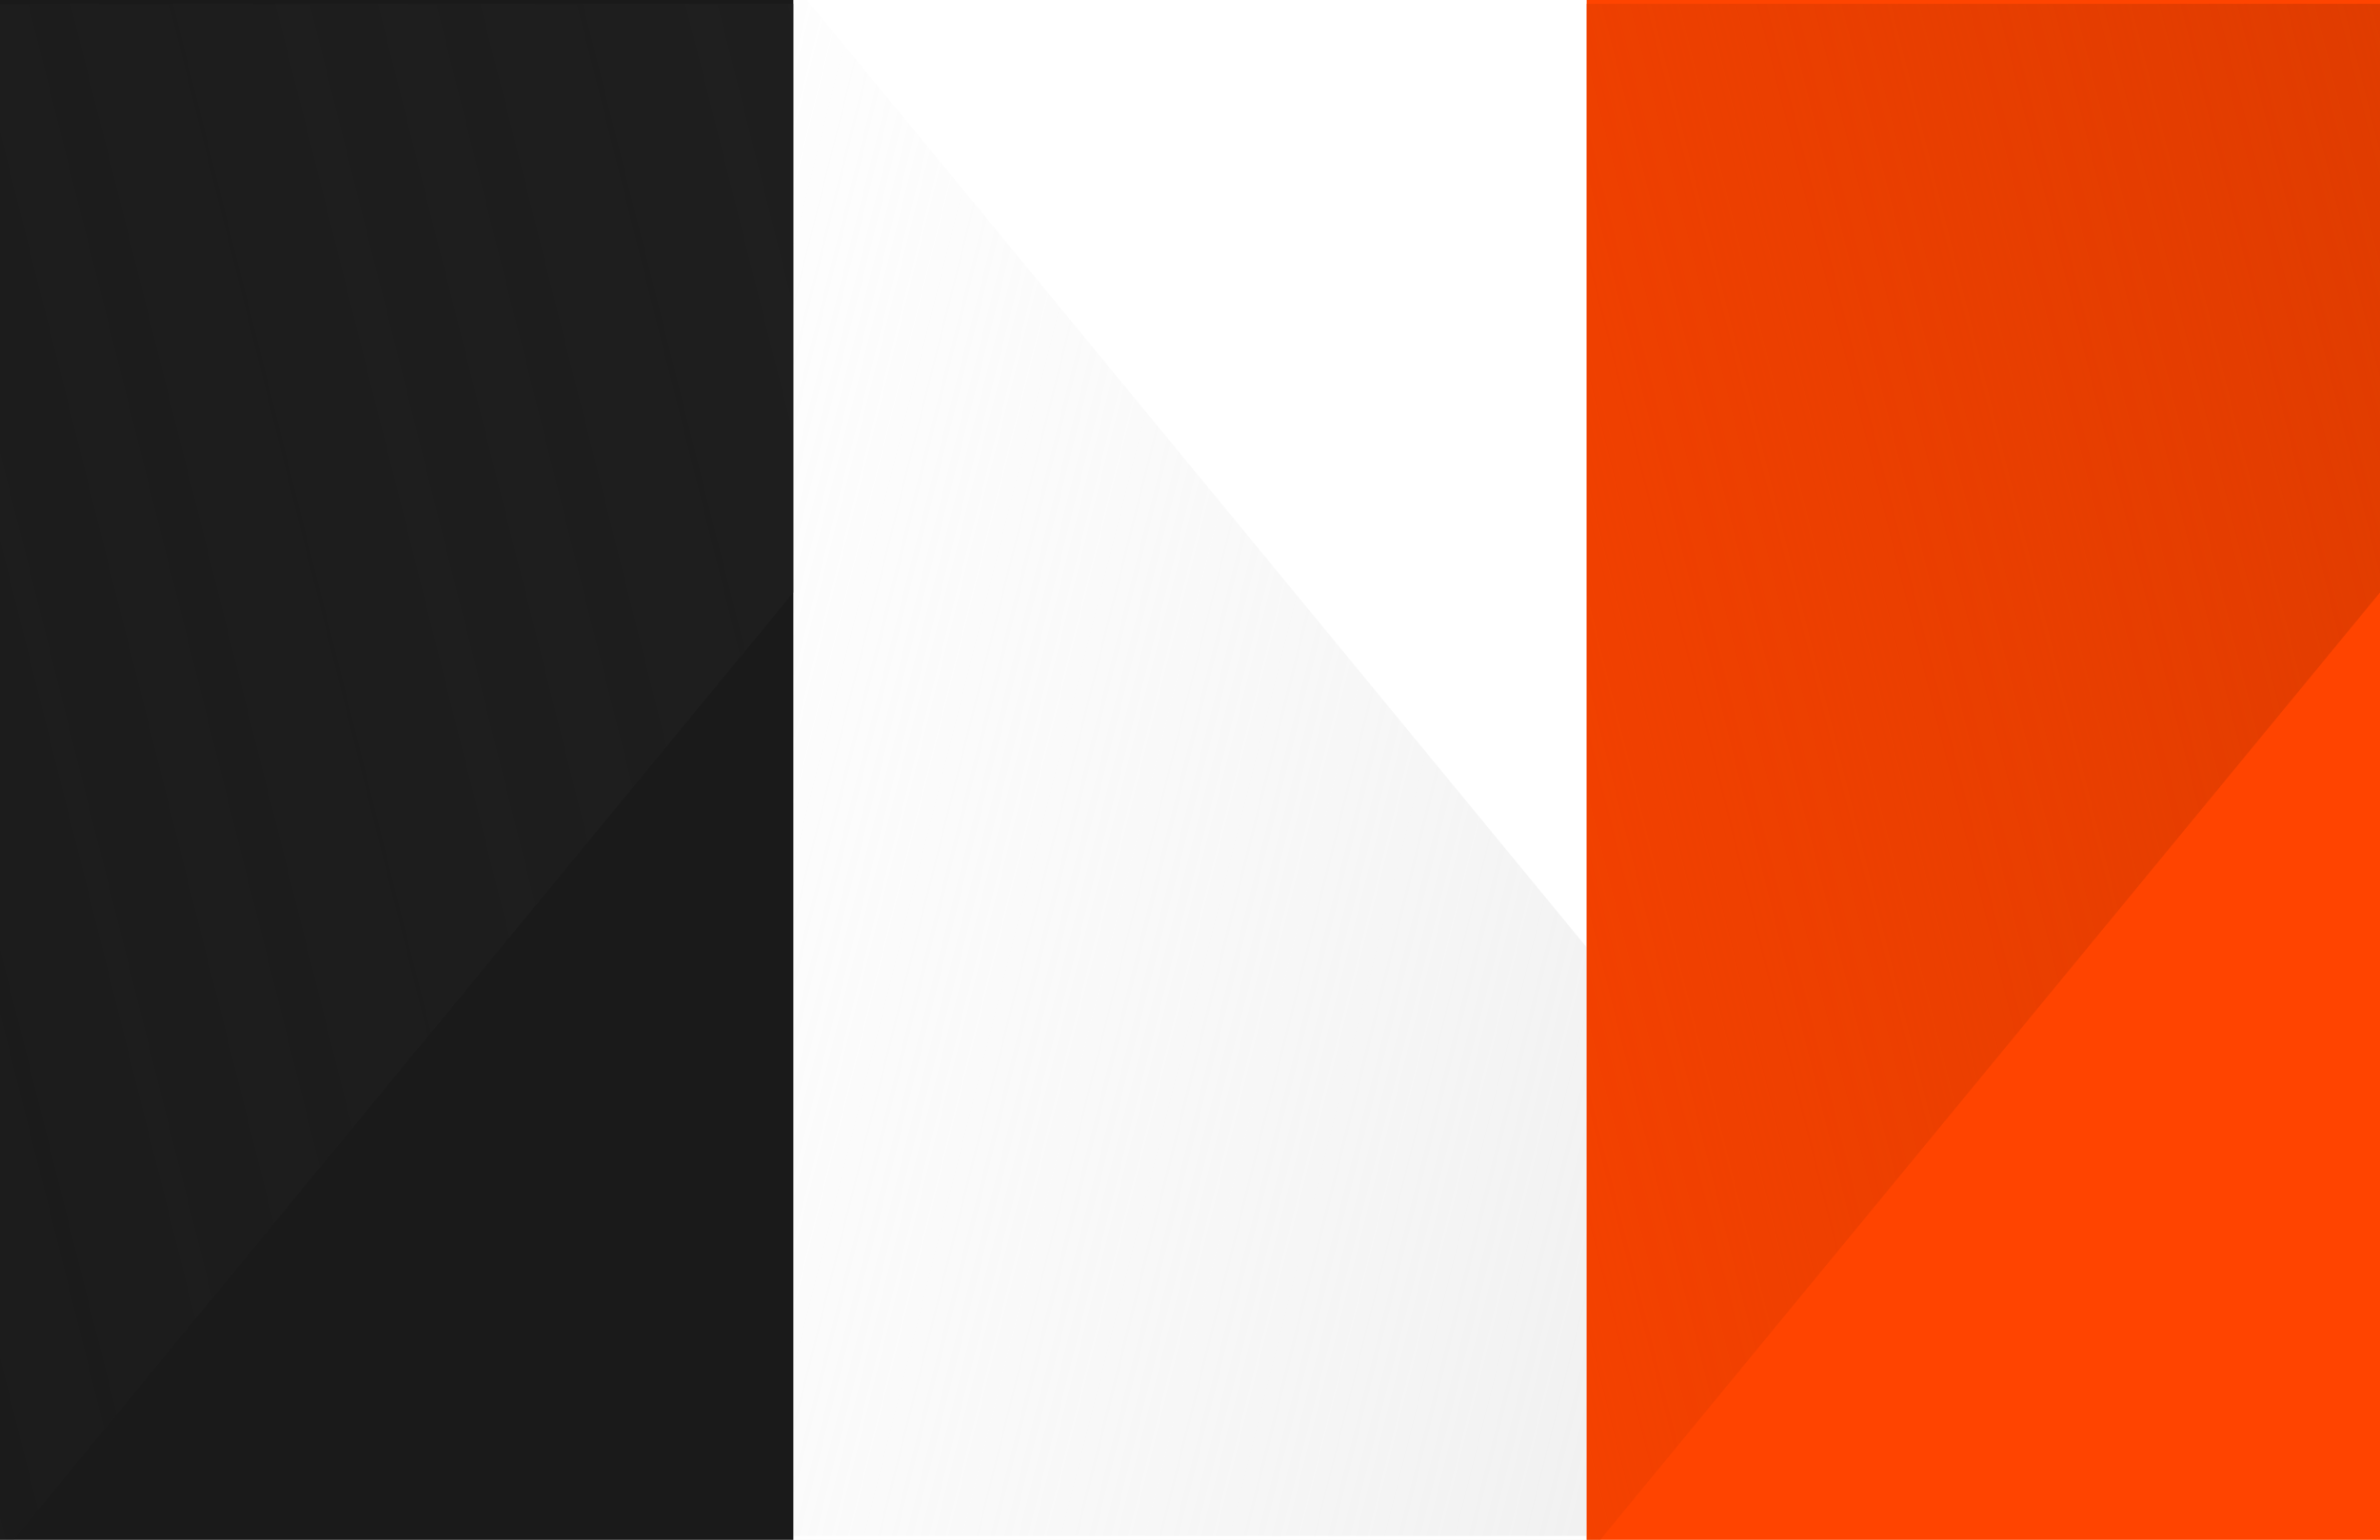
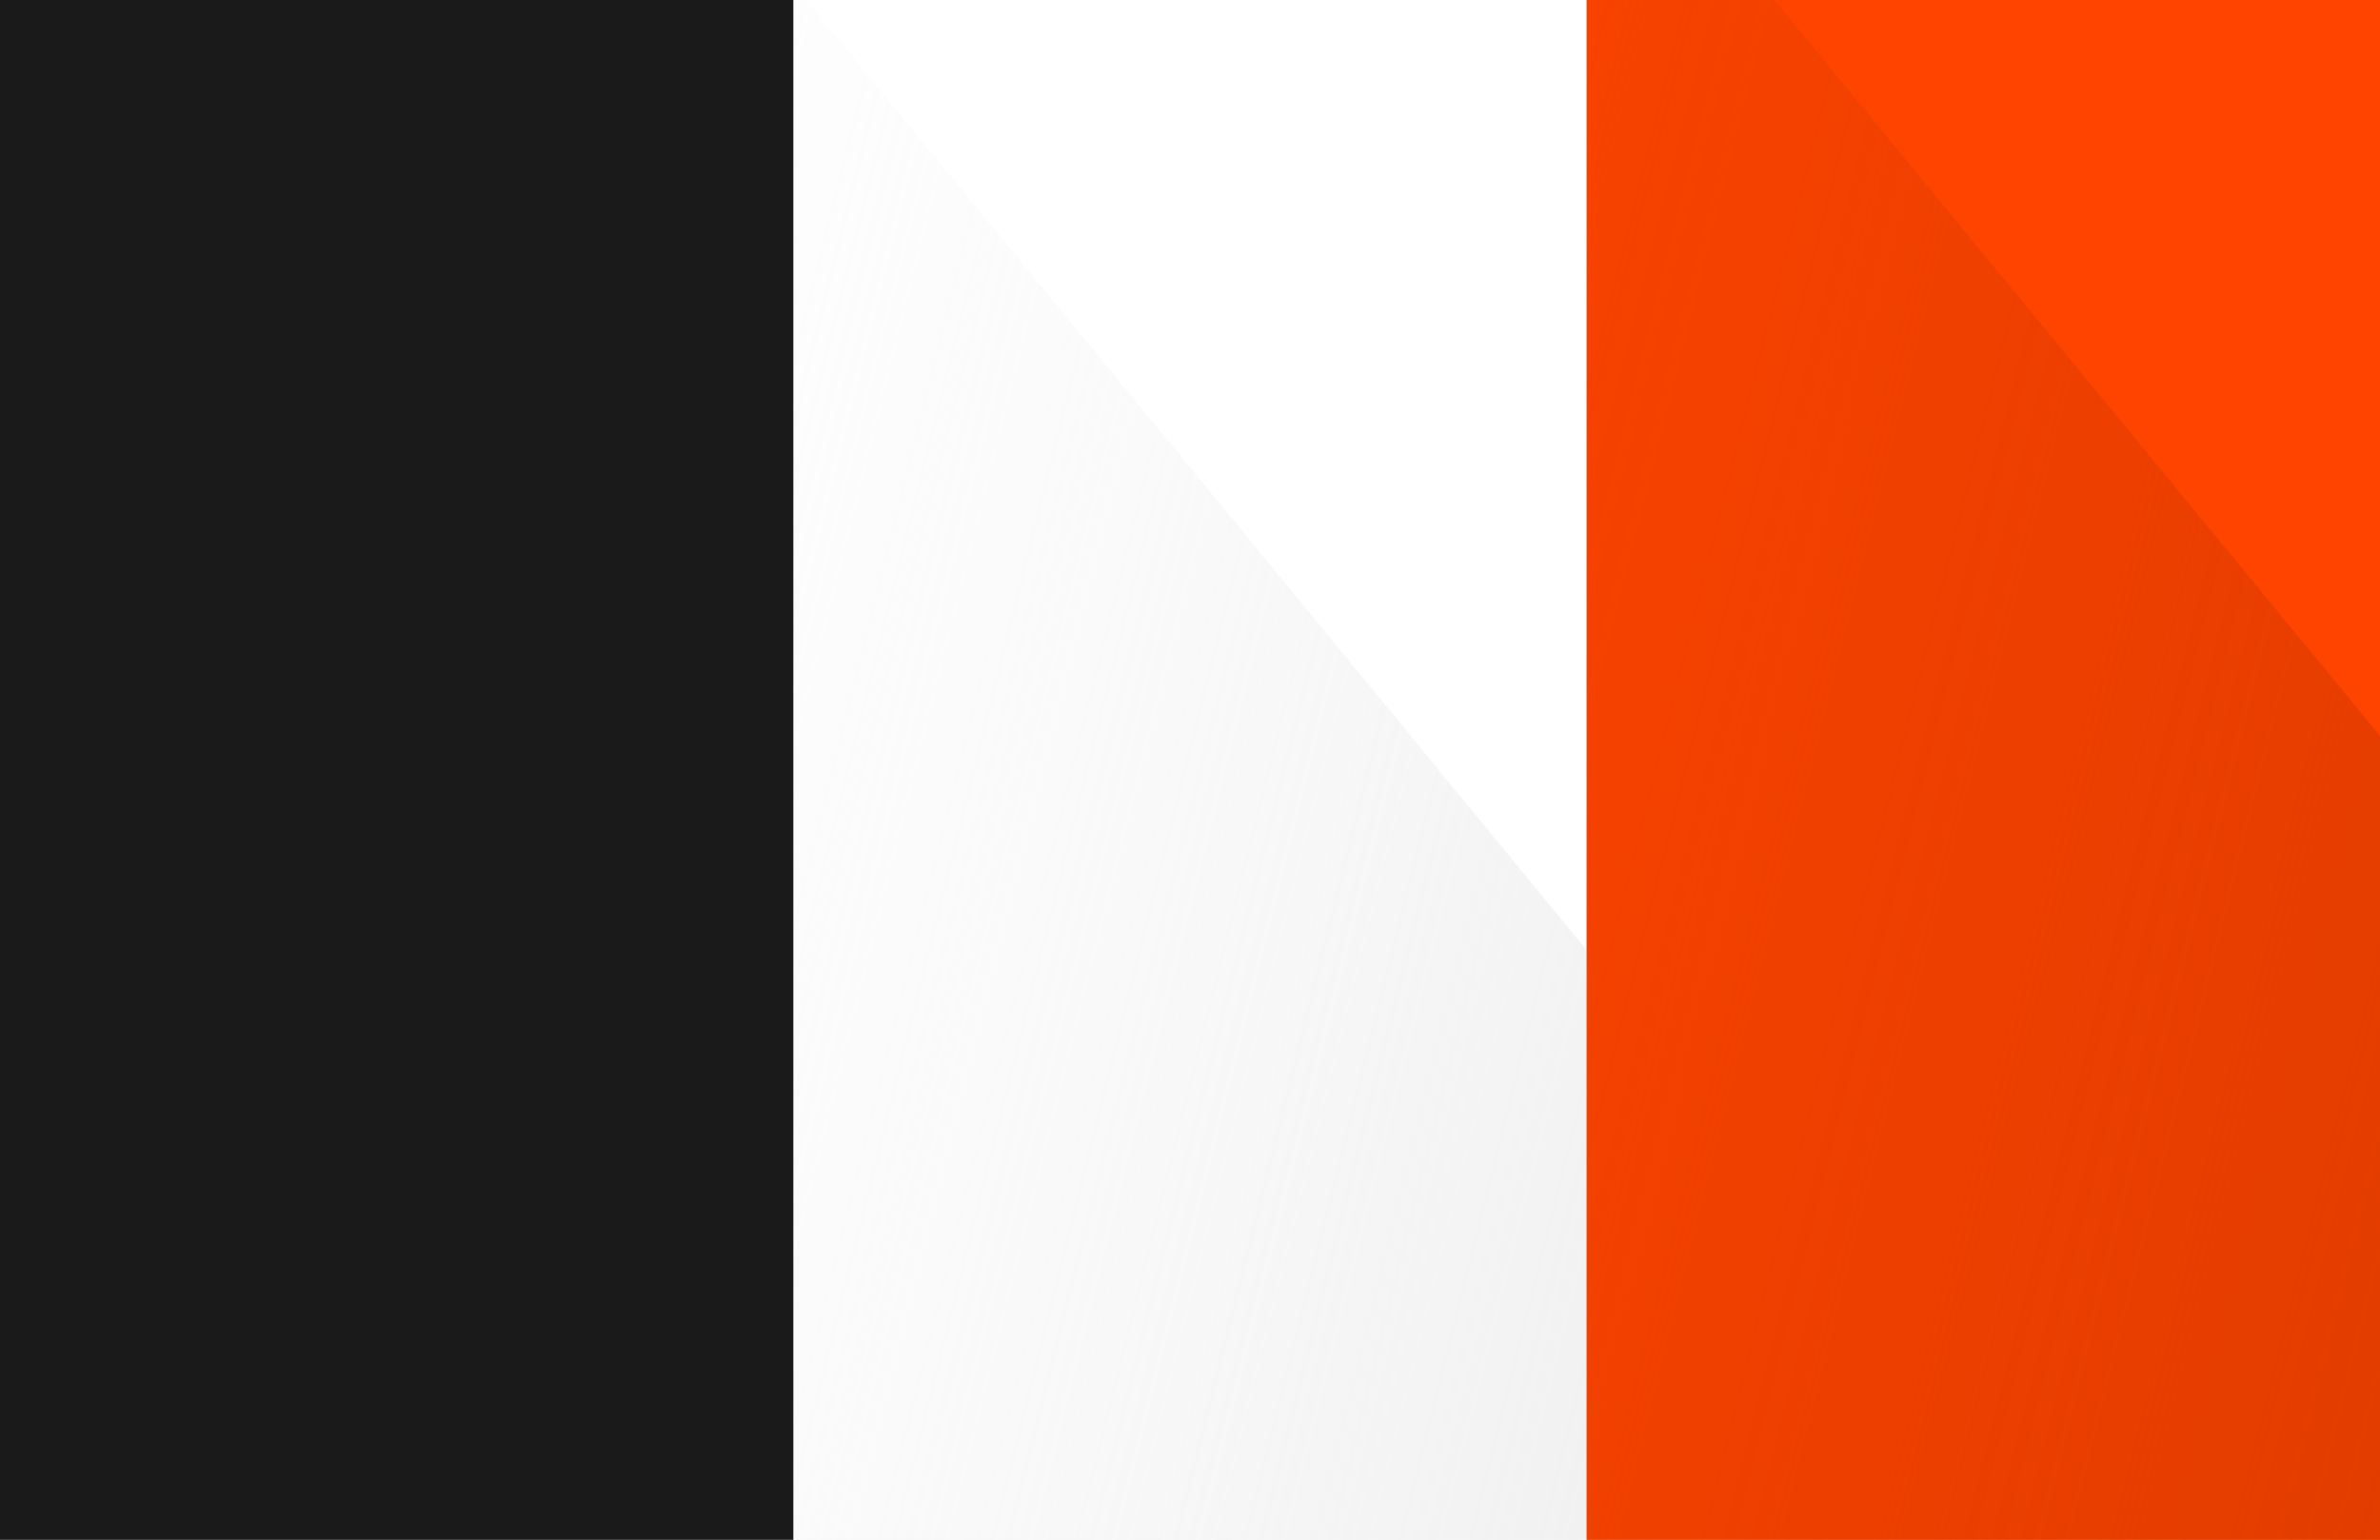
<svg xmlns="http://www.w3.org/2000/svg" width="1125" height="728" viewBox="0 0 1125 728" fill="none">
-   <g clip-path="url(#clip0_9_175)">
+   <g clip-path="url(#clip0_7_223)">
    <path d="M375 0H750V728H375V0Z" fill="white" />
-     <path d="M979 726.179L195.394 -226.064L-229 726.179L979 726.179Z" fill="url(#paint0_linear_9_175)" />
+     <path d="M979 728L195.394 -226L-229 728L979 728Z" fill="url(#paint0_linear_7_223)" />
  </g>
-   <g clip-path="url(#clip1_9_175)">
+   <g clip-path="url(#clip1_7_223)">
    <path d="M375 0H0V728H375V0Z" fill="#1A1A1A" />
-     <path d="M604 1.821L-179.606 954.065L-604 1.821L604 1.821Z" fill="url(#paint1_linear_9_175)" />
  </g>
-   <g clip-path="url(#clip2_9_175)">
+   <g clip-path="url(#clip2_7_223)">
    <path d="M1125 0H750V728H1125V0Z" fill="#FF4400" />
-     <path d="M1354 1.821L570.394 954.065L146 1.821L1354 1.821Z" fill="url(#paint2_linear_9_175)" />
+     <path d="M1438 728.244L654.394 -224L230 728.244L1438 728.244Z" fill="url(#paint1_linear_7_223)" />
  </g>
  <defs>
-     <linearGradient id="paint0_linear_9_175" x1="858.2" y1="297.67" x2="57.516" y2="96.92" gradientUnits="userSpaceOnUse">
+     <linearGradient id="paint0_linear_7_223" x1="858.2" y1="298.7" x2="57.342" y2="98.276" gradientUnits="userSpaceOnUse">
      <stop stop-color="#E3E3E3" stop-opacity="0.502" />
      <stop offset="1" stop-color="white" stop-opacity="0" />
    </linearGradient>
-     <linearGradient id="paint1_linear_9_175" x1="483.2" y1="430.331" x2="-317.484" y2="631.081" gradientUnits="userSpaceOnUse">
-       <stop stop-color="#232323" stop-opacity="0.502" />
-       <stop offset="1" stop-color="#232323" stop-opacity="0" />
-     </linearGradient>
-     <linearGradient id="paint2_linear_9_175" x1="1233.2" y1="430.331" x2="432.516" y2="631.081" gradientUnits="userSpaceOnUse">
+     <linearGradient id="paint1_linear_7_223" x1="1317.2" y1="299.734" x2="516.516" y2="98.985" gradientUnits="userSpaceOnUse">
      <stop stop-color="#E03C00" />
      <stop offset="1" stop-color="#E03C00" stop-opacity="0" />
    </linearGradient>
-     <clipPath id="clip0_9_175">
+     <clipPath id="clip0_7_223">
      <rect width="375" height="728" fill="white" transform="translate(375)" />
    </clipPath>
-     <clipPath id="clip1_9_175">
+     <clipPath id="clip1_7_223">
      <rect width="375" height="728" fill="white" />
    </clipPath>
-     <clipPath id="clip2_9_175">
+     <clipPath id="clip2_7_223">
      <rect width="375" height="728" fill="white" transform="translate(750)" />
    </clipPath>
  </defs>
</svg>
